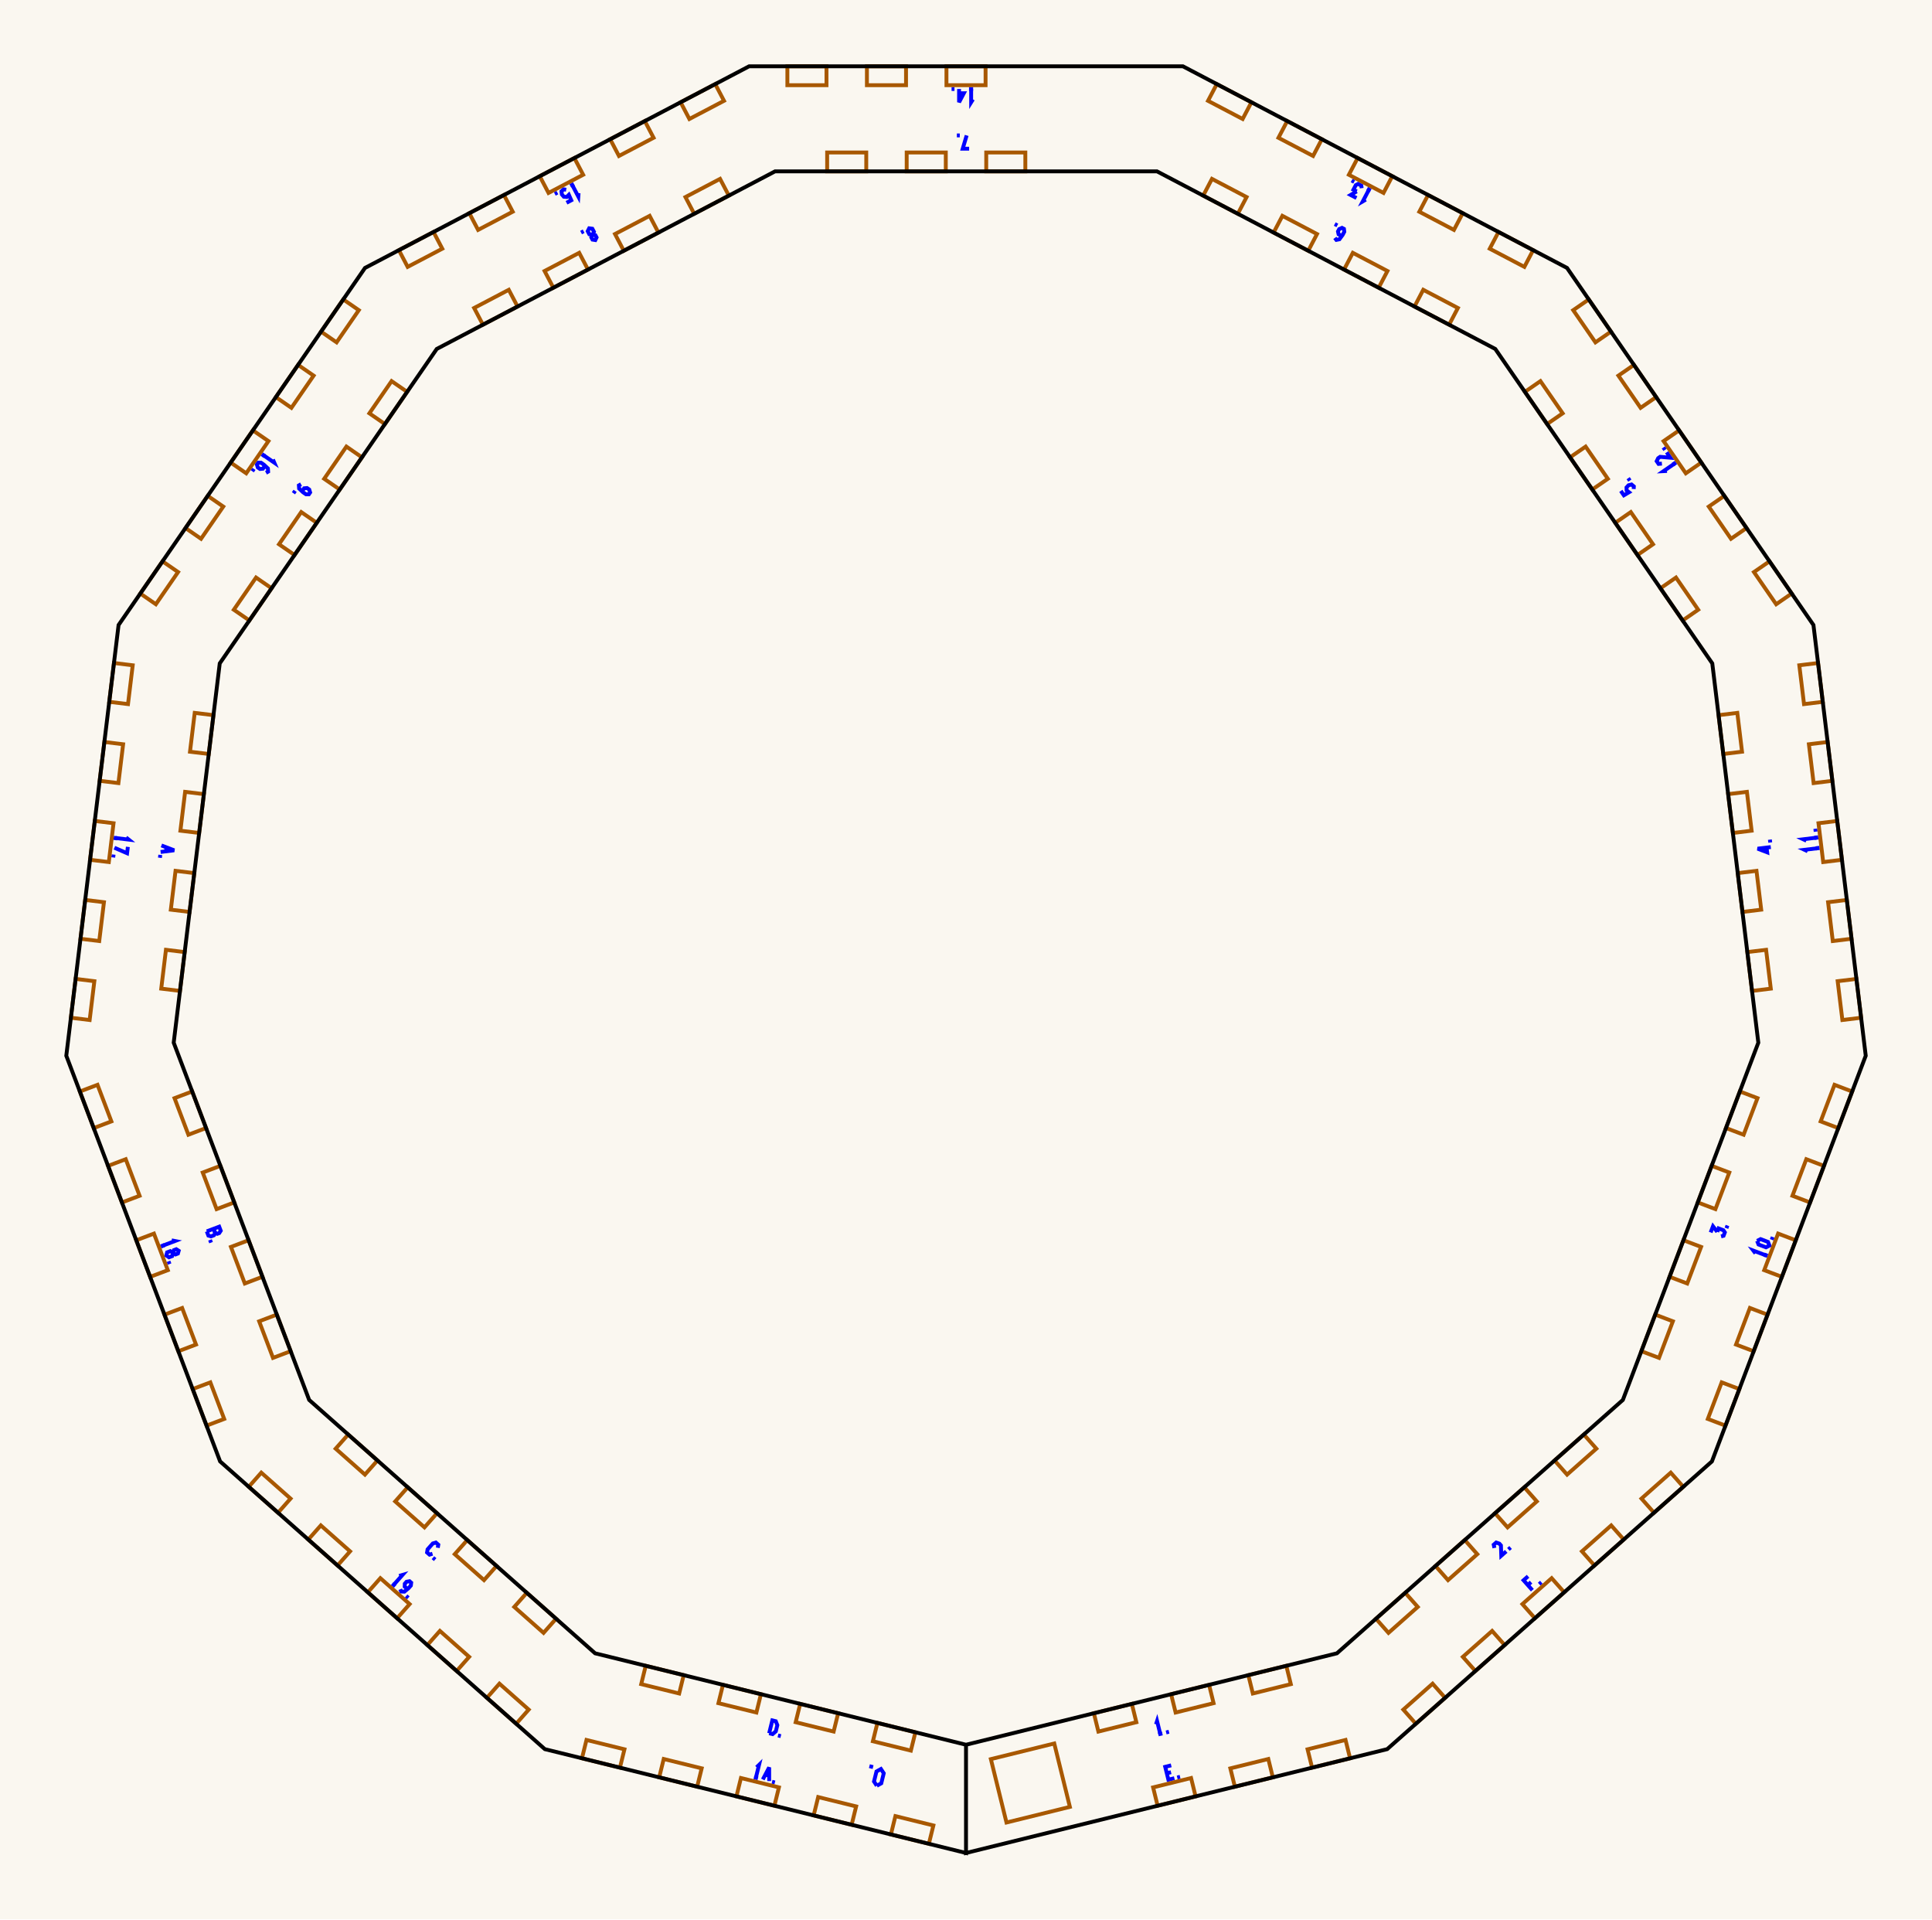
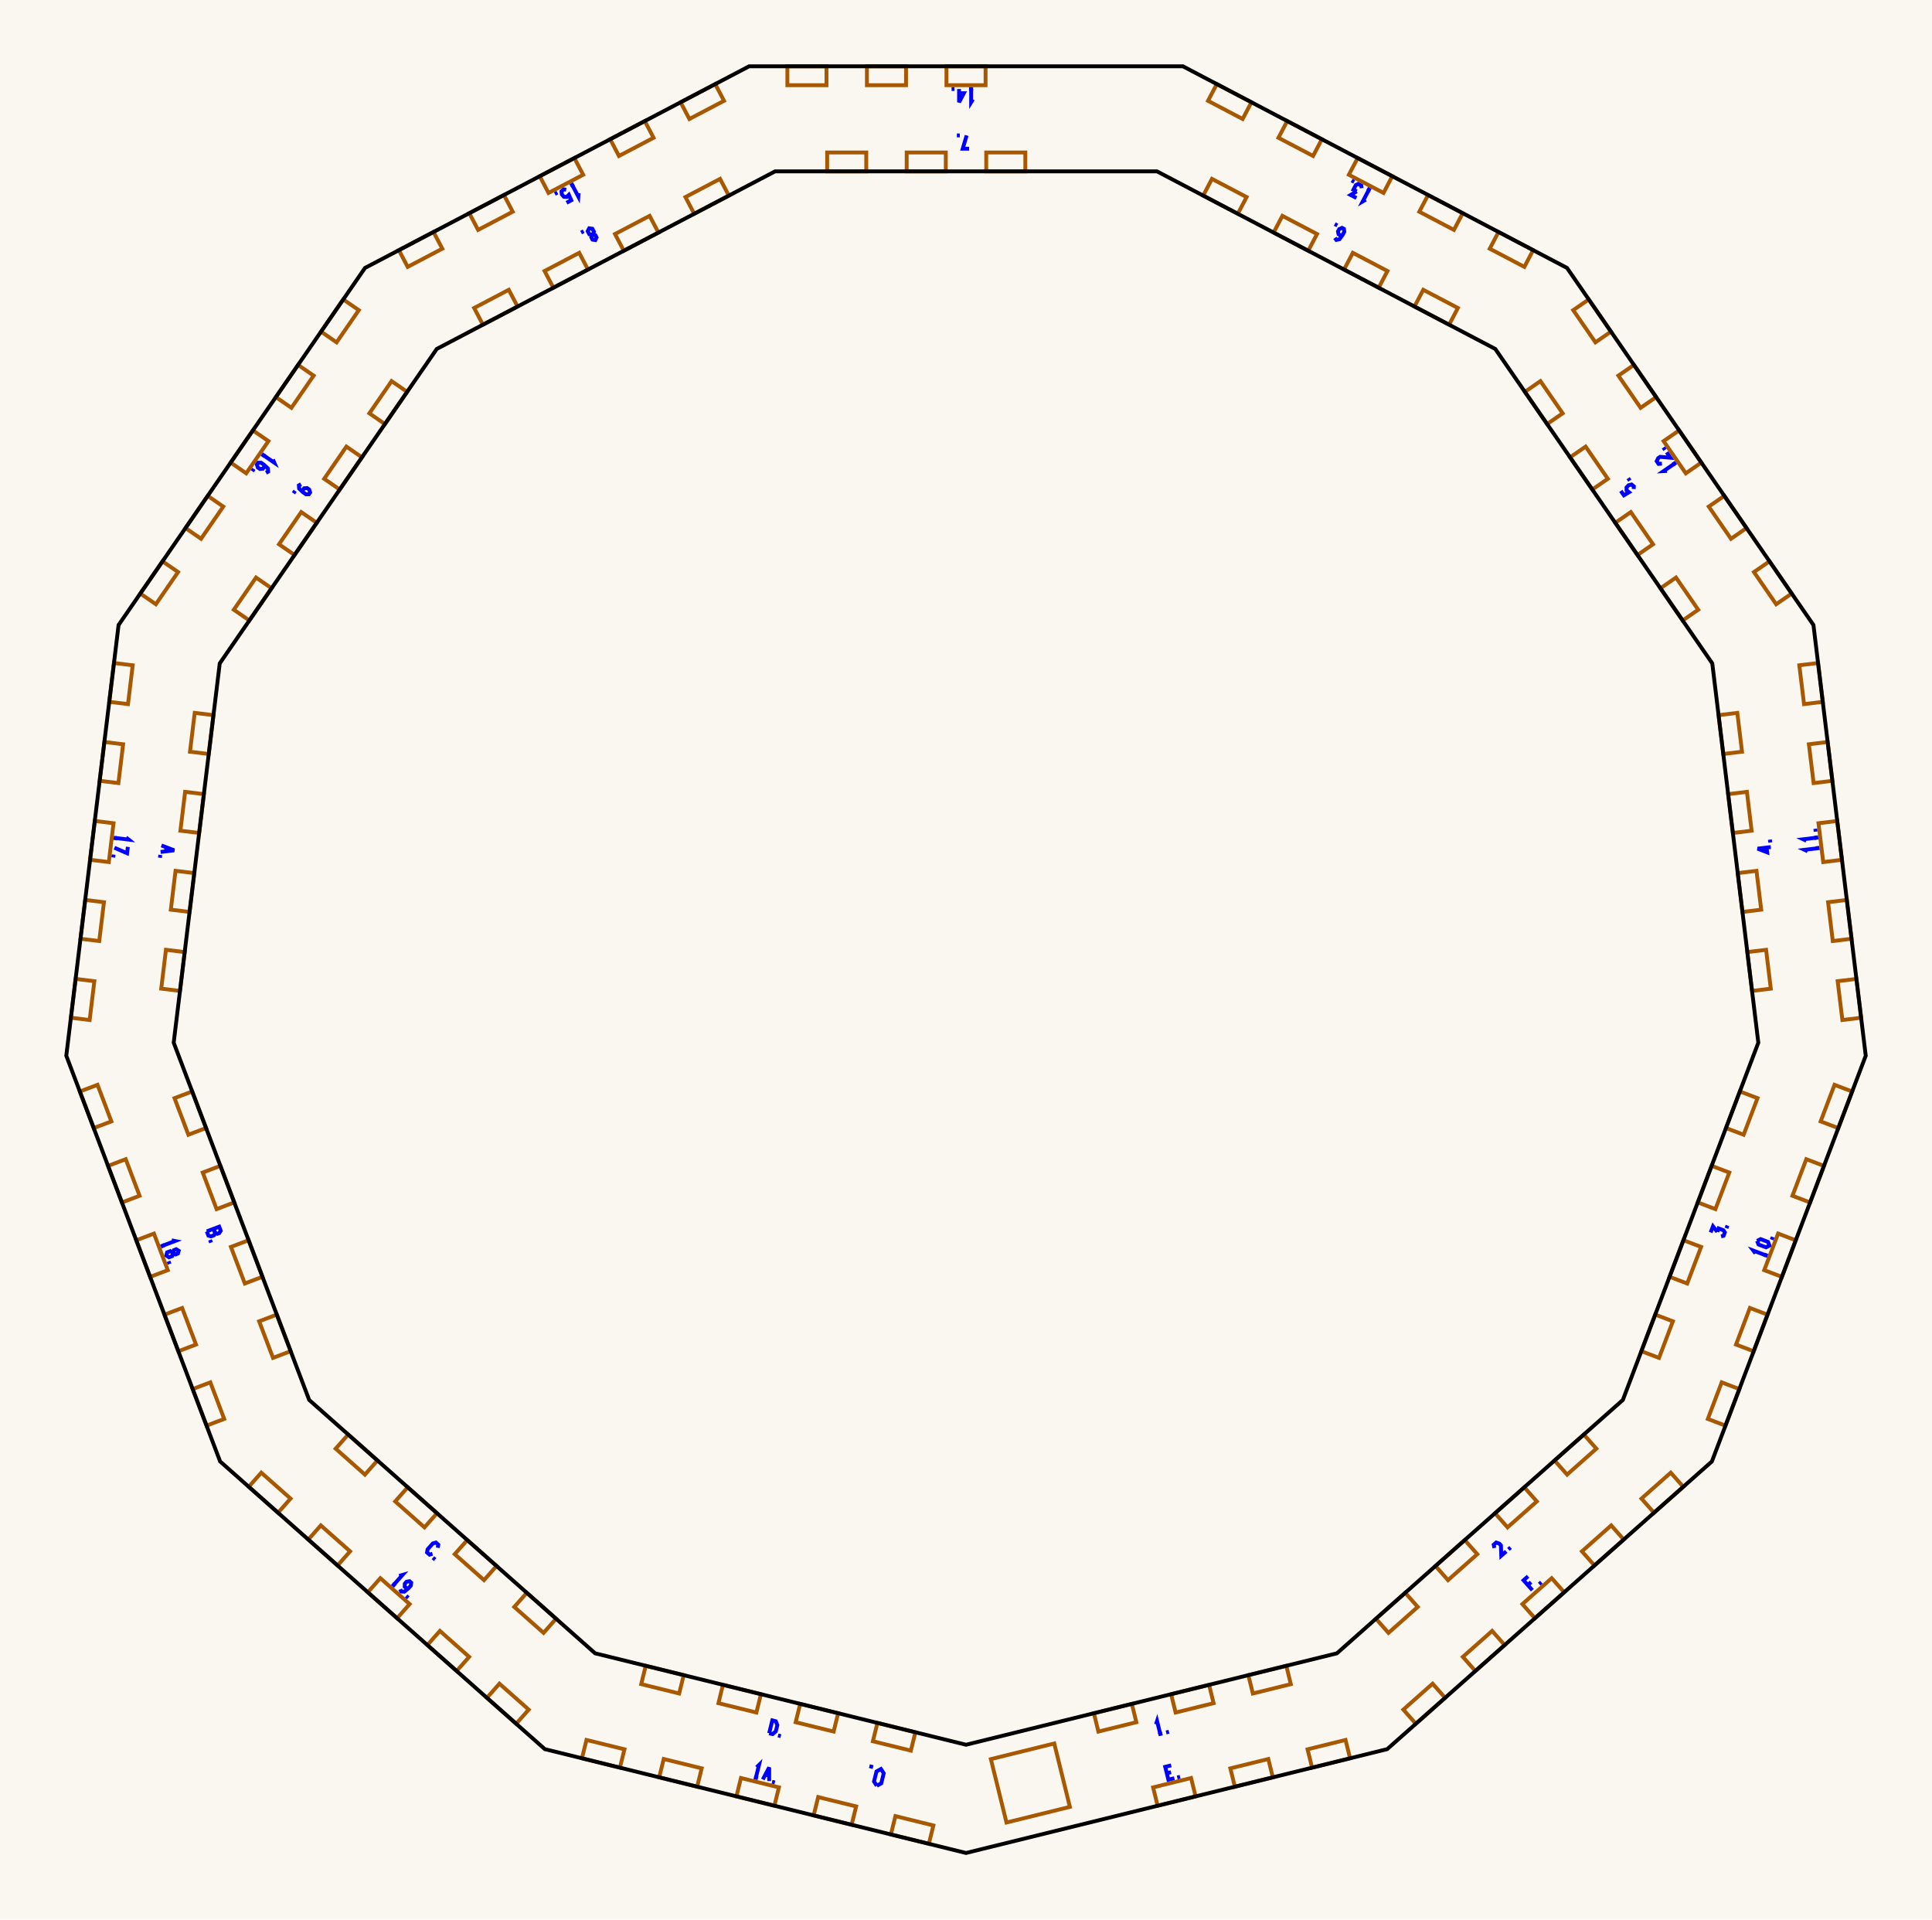
<svg xmlns="http://www.w3.org/2000/svg" width="291.47mm" height="289.49mm" viewBox="0 0 291.47 289.49">
  <rect x="0.0" y="0.0" width="291.47" height="289.49" fill="#faf7f0" />
  <g id="numbers" fill="none" stroke="#0000ff" stroke-width="0.583">
    <path d="M 174.400,260.086 L 174.559,259.594 L 175.038,261.536" />
    <path d="M 174.749,261.607 L 175.351,261.458" />
    <path d="M 175.927,261.317 L 176.354,261.211" />
    <path d="M 225.455,233.491 L 225.349,232.998 L 225.720,232.669 L 226.197,232.834 L 226.436,233.103 L 226.489,234.659 L 227.232,234.001" />
    <path d="M 227.564,233.707 L 227.893,233.415" />
    <path d="M 258.077,185.896 L 258.429,184.969 L 259.072,185.809" />
    <path d="M 259.072,185.809 L 259.270,185.288 L 259.999,185.564 L 260.220,185.886 L 260.026,186.397 L 259.648,186.492" />
    <path d="M 260.456,185.263 L 260.612,184.851" />
    <path d="M 267.151,127.769 L 265.165,128.010 L 266.602,128.560 L 266.483,127.575" />
    <path d="M 267.067,127.082 L 267.014,126.645" />
    <path d="M 244.525,74.045 L 244.983,74.708 L 245.759,74.248 L 245.397,73.970 L 245.383,73.528 L 245.689,73.196 L 246.142,73.079 L 246.488,73.368 L 246.466,73.760" />
    <path d="M 245.883,72.492 L 245.633,72.130" />
    <path d="M 201.383,35.883 L 201.605,36.180 L 202.074,36.087 L 202.555,35.436 L 202.806,34.958 L 202.754,34.524 L 202.457,34.369 L 202.038,34.555 L 201.852,34.909 L 201.946,35.343 L 202.298,35.527 L 202.555,35.436" />
    <path d="M 201.757,34.001 L 201.367,33.796" />
    <path d="M 146.208,22.425 L 145.241,22.425 L 145.836,20.425" />
    <path d="M 144.797,20.425 L 144.357,20.425" />
    <path d="M 89.396,35.412 L 89.824,35.481 L 90.001,35.817 L 89.814,36.209 L 89.386,36.140 L 89.209,35.803 L 89.396,35.412 L 89.608,34.962 L 89.366,34.501 L 88.885,34.438 L 88.664,34.870 L 88.905,35.331 L 89.396,35.412" />
    <path d="M 88.052,34.875 L 87.663,35.079" />
    <path d="M 45.414,73.030 L 45.092,73.215 L 45.127,73.692 L 45.715,74.248 L 46.160,74.555 L 46.597,74.555 L 46.787,74.280 L 46.653,73.841 L 46.324,73.613 L 45.882,73.655 L 45.656,73.981 L 45.715,74.248" />
    <path d="M 44.523,74.040 L 44.273,74.402" />
    <path d="M 24.353,127.522 L 26.279,128.256 L 24.233,128.507" />
    <path d="M 25.123,127.816 L 25.052,128.407" />
    <path d="M 24.180,128.948 L 24.127,129.385" />
    <path d="M 31.197,185.736 L 33.067,185.026 L 33.300,185.641 L 33.070,185.993 L 32.790,186.100 L 32.459,185.960 L 32.226,185.346" />
    <path d="M 32.226,185.346 L 32.476,186.007 L 32.275,186.322 L 31.826,186.492 L 31.439,186.373 L 31.197,185.736" />
    <path d="M 31.684,187.020 L 31.840,187.432" />
    <path d="M 66.046,233.462 L 66.125,232.998 L 65.754,232.669 L 65.303,232.804 L 64.507,233.702 L 64.428,234.166 L 64.799,234.495 L 65.250,234.360" />
    <path d="M 65.317,234.954 L 65.646,235.245" />
    <path d="M 116.039,261.438 L 116.517,259.496 L 117.035,259.623 L 117.272,260.217 L 117.042,261.149 L 116.556,261.565 L 116.039,261.438" />
    <path d="M 117.373,261.766 L 117.800,261.872" />
    <path d="M 176.692,266.278 L 175.789,266.500 L 176.268,268.442 L 177.171,268.219" />
    <path d="M 176.028,267.471 L 176.666,267.314" />
    <path d="M 177.602,268.113 L 178.029,268.008" />
    <path d="M 230.529,237.760 L 229.851,238.361 L 231.178,239.858" />
    <path d="M 230.488,239.079 L 230.980,238.643" />
    <path d="M 232.206,238.946 L 232.535,238.655" />
    <path d="M 264.838,189.050 L 264.523,188.639 L 266.393,189.349" />
    <path d="M 266.288,189.627 L 266.507,189.047" />
    <path d="M 265.082,187.167 L 265.609,186.903 L 266.732,187.328 L 266.952,187.876 L 266.424,188.140 L 265.302,187.714 L 265.082,187.167" />
    <path d="M 267.285,186.997 L 267.441,186.585" />
    <path d="M 272.707,128.399 L 272.238,128.182 L 274.223,127.941" />
    <path d="M 274.259,128.236 L 274.184,127.620" />
    <path d="M 272.514,126.811 L 272.045,126.593 L 274.030,126.352" />
    <path d="M 274.066,126.648 L 273.991,126.032" />
    <path d="M 273.920,125.444 L 273.867,125.007" />
    <path d="M 251.490,71.038 L 250.973,71.064 L 252.619,69.928" />
    <path d="M 252.788,70.173 L 252.435,69.662" />
    <path d="M 250.722,69.926 L 250.219,69.971 L 249.937,69.563 L 250.158,69.109 L 250.454,68.905 L 252.005,69.039 L 251.442,68.223" />
    <path d="M 251.190,67.858 L 250.940,67.496" />
    <path d="M 206.045,30.108 L 205.599,30.371 L 206.529,28.600" />
    <path d="M 206.792,28.738 L 206.243,28.450" />
    <path d="M 204.644,29.869 L 203.765,29.408 L 204.678,28.871" />
    <path d="M 204.678,28.871 L 204.184,28.611 L 204.546,27.921 L 204.892,27.741 L 205.375,27.995 L 205.424,28.382" />
    <path d="M 204.302,27.431 L 203.912,27.227" />
    <path d="M 146.785,14.985 L 146.512,15.425 L 146.512,13.425" />
    <path d="M 146.810,13.425 L 146.190,13.425" />
    <path d="M 144.689,13.425 L 144.689,15.425 L 145.408,14.065 L 144.416,14.065" />
    <path d="M 143.997,13.425 L 143.557,13.425" />
    <path d="M 87.285,29.134 L 87.248,29.650 L 86.318,27.879" />
    <path d="M 86.582,27.741 L 86.033,28.029" />
    <path d="M 85.468,30.584 L 86.182,30.209 L 85.819,29.384 L 85.500,29.709 L 85.059,29.670 L 84.766,29.326 L 84.705,28.862 L 85.033,28.554 L 85.419,28.622" />
    <path d="M 84.091,29.048 L 83.701,29.253" />
    <path d="M 41.175,69.313 L 41.382,69.788 L 39.736,68.652" />
    <path d="M 39.905,68.407 L 39.553,68.917" />
    <path d="M 40.130,71.320 L 40.452,71.135 L 40.417,70.659 L 39.829,70.102 L 39.384,69.795 L 38.947,69.795 L 38.757,70.070 L 38.891,70.510 L 39.220,70.737 L 39.662,70.695 L 39.888,70.369 L 39.829,70.102" />
    <path d="M 38.307,70.722 L 38.057,71.084" />
    <path d="M 19.019,126.319 L 19.423,126.643 L 17.438,126.401" />
    <path d="M 17.474,126.106 L 17.399,126.721" />
    <path d="M 19.290,127.738 L 19.173,128.699 L 17.260,127.867" />
    <path d="M 17.135,128.898 L 17.082,129.335" />
    <path d="M 25.893,187.091 L 26.401,187.190 L 24.531,187.899" />
    <path d="M 24.426,187.621 L 24.645,188.200" />
    <path d="M 26.118,188.982 L 26.238,188.565 L 26.594,188.430 L 26.960,188.663 L 26.840,189.079 L 26.484,189.214 L 26.118,188.982 L 25.697,188.717 L 25.211,188.901 L 25.090,189.372 L 25.492,189.643 L 25.978,189.459 L 26.118,188.982" />
    <path d="M 25.423,190.251 L 25.579,190.662" />
    <path d="M 60.222,237.707 L 60.718,237.559 L 59.391,239.056" />
    <path d="M 59.169,238.858 L 59.633,239.270" />
    <path d="M 60.379,239.717 L 60.524,240.059 L 61.001,240.081 L 61.625,239.565 L 61.983,239.161 L 62.036,238.727 L 61.785,238.505 L 61.333,238.585 L 61.068,238.884 L 61.056,239.328 L 61.353,239.591 L 61.625,239.565" />
    <path d="M 61.274,240.724 L 61.603,241.015" />
    <path d="M 114.141,266.573 L 114.511,266.211 L 114.032,268.153" />
    <path d="M 113.743,268.081 L 114.345,268.230" />
    <path d="M 115.080,268.411 L 116.040,266.588 L 116.043,268.648" />
    <path d="M 115.464,267.682 L 116.042,267.824" />
    <path d="M 116.474,268.755 L 116.902,268.860" />
    <path d="M 132.281,269.355 L 131.857,268.715 L 132.231,267.200 L 132.903,266.830 L 133.326,267.470 L 132.953,268.985 L 132.281,269.355" />
    <path d="M 131.717,266.538 L 131.161,266.401" />
  </g>
  <g id="slots" fill="none" stroke="#a85800" stroke-width="0.583">
    <path d="M 165.026,258.416 L 170.754,257.004 L 171.436,259.771 L 165.708,261.183 Z" />
    <path d="M 176.677,255.544 L 182.405,254.132 L 183.088,256.899 L 177.359,258.311 Z" />
    <path d="M 188.328,252.672 L 194.057,251.260 L 194.739,254.028 L 189.010,255.440 Z" />
    <path d="M 207.582,244.162 L 211.998,240.250 L 213.888,242.383 L 209.472,246.295 Z" />
    <path d="M 216.564,236.205 L 220.980,232.292 L 222.870,234.425 L 218.454,238.338 Z" />
    <path d="M 225.546,228.247 L 229.962,224.335 L 231.852,226.468 L 227.436,230.380 Z" />
    <path d="M 234.528,220.290 L 238.944,216.377 L 240.834,218.510 L 236.418,222.423 Z" />
    <path d="M 247.621,203.806 L 249.714,198.290 L 252.378,199.300 L 250.286,204.817 Z" />
    <path d="M 251.877,192.586 L 253.969,187.070 L 256.634,188.080 L 254.541,193.597 Z" />
    <path d="M 256.132,181.366 L 258.224,175.849 L 260.889,176.860 L 258.797,182.377 Z" />
    <path d="M 260.387,170.146 L 262.479,164.629 L 265.144,165.640 L 263.052,171.156 Z" />
    <path d="M 264.320,149.466 L 263.609,143.609 L 266.439,143.265 L 267.150,149.122 Z" />
    <path d="M 262.874,137.553 L 262.163,131.696 L 264.992,131.353 L 265.703,137.210 Z" />
    <path d="M 261.428,125.641 L 260.716,119.784 L 263.546,119.440 L 264.257,125.297 Z" />
    <path d="M 259.981,113.728 L 259.270,107.871 L 262.099,107.528 L 262.810,113.385 Z" />
    <path d="M 253.854,93.589 L 250.502,88.734 L 252.847,87.115 L 256.199,91.970 Z" />
    <path d="M 247.037,83.714 L 243.685,78.858 L 246.031,77.239 L 249.382,82.095 Z" />
    <path d="M 240.220,73.838 L 236.868,68.982 L 239.214,67.363 L 242.565,72.219 Z" />
    <path d="M 233.403,63.962 L 230.052,59.106 L 232.397,57.487 L 235.749,62.343 Z" />
    <path d="M 218.618,48.977 L 213.394,46.235 L 214.719,43.712 L 219.943,46.454 Z" />
    <path d="M 207.993,43.401 L 202.769,40.659 L 204.093,38.135 L 209.317,40.877 Z" />
    <path d="M 197.367,37.824 L 192.143,35.082 L 193.468,32.559 L 198.692,35.300 Z" />
    <path d="M 186.742,32.247 L 181.518,29.505 L 182.842,26.982 L 188.066,29.724 Z" />
    <path d="M 154.687,25.850 L 148.787,25.850 L 148.787,23.000 L 154.687,23.000 Z" />
    <path d="M 142.687,25.850 L 136.787,25.850 L 136.787,23.000 L 142.687,23.000 Z" />
    <path d="M 130.687,25.850 L 124.787,25.850 L 124.787,23.000 L 130.687,23.000 Z" />
    <path d="M 109.956,29.505 L 104.732,32.247 L 103.408,29.724 L 108.632,26.982 Z" />
    <path d="M 99.331,35.082 L 94.107,37.824 L 92.782,35.300 L 98.006,32.559 Z" />
    <path d="M 88.705,40.659 L 83.481,43.401 L 82.157,40.877 L 87.381,38.135 Z" />
    <path d="M 78.080,46.235 L 72.856,48.977 L 71.531,46.454 L 76.755,43.712 Z" />
    <path d="M 61.422,59.106 L 58.071,63.962 L 55.725,62.343 L 59.077,57.487 Z" />
    <path d="M 54.606,68.982 L 51.254,73.838 L 48.908,72.219 L 52.260,67.363 Z" />
    <path d="M 47.789,78.858 L 44.437,83.714 L 42.092,82.095 L 45.443,77.239 Z" />
    <path d="M 40.972,88.734 L 37.620,93.589 L 35.275,91.970 L 38.626,87.115 Z" />
    <path d="M 32.204,107.871 L 31.493,113.728 L 28.664,113.385 L 29.375,107.528 Z" />
    <path d="M 30.758,119.784 L 30.046,125.641 L 27.217,125.297 L 27.928,119.440 Z" />
    <path d="M 29.311,131.696 L 28.600,137.553 L 25.771,137.210 L 26.482,131.353 Z" />
    <path d="M 27.865,143.609 L 27.153,149.466 L 24.324,149.122 L 25.035,143.265 Z" />
    <path d="M 28.995,164.629 L 31.087,170.146 L 28.422,171.156 L 26.330,165.640 Z" />
    <path d="M 33.250,175.849 L 35.342,181.366 L 32.677,182.377 L 30.585,176.860 Z" />
    <path d="M 37.505,187.070 L 39.597,192.586 L 36.933,193.597 L 34.840,188.080 Z" />
    <path d="M 41.760,198.290 L 43.853,203.806 L 41.188,204.817 L 39.096,199.300 Z" />
    <path d="M 52.530,216.377 L 56.946,220.290 L 55.056,222.423 L 50.640,218.510 Z" />
    <path d="M 61.512,224.335 L 65.928,228.247 L 64.038,230.380 L 59.622,226.468 Z" />
    <path d="M 70.494,232.292 L 74.910,236.205 L 73.020,238.338 L 68.604,234.425 Z" />
    <path d="M 79.476,240.250 L 83.892,244.162 L 82.002,246.295 L 77.586,242.383 Z" />
    <path d="M 97.417,251.260 L 103.146,252.672 L 102.464,255.440 L 96.735,254.028 Z" />
    <path d="M 109.068,254.132 L 114.797,255.544 L 114.115,258.311 L 108.386,256.899 Z" />
    <path d="M 120.720,257.004 L 126.448,258.416 L 125.766,261.183 L 120.038,259.771 Z" />
    <path d="M 132.371,259.876 L 138.100,261.288 L 137.418,264.055 L 131.689,262.643 Z" />
    <path d="M 173.962,269.602 L 179.691,268.190 L 180.373,270.958 L 174.644,272.370 Z" />
    <path d="M 185.614,266.731 L 191.342,265.319 L 192.024,268.086 L 186.296,269.498 Z" />
    <path d="M 197.265,263.859 L 202.994,262.447 L 203.676,265.214 L 197.947,266.626 Z" />
    <path d="M 211.711,257.871 L 216.128,253.959 L 218.017,256.092 L 213.601,260.005 Z" />
    <path d="M 220.693,249.914 L 225.110,246.001 L 227.000,248.135 L 222.583,252.047 Z" />
    <path d="M 229.676,241.956 L 234.092,238.044 L 235.982,240.177 L 231.565,244.090 Z" />
    <path d="M 238.658,233.999 L 243.074,230.087 L 244.964,232.220 L 240.548,236.132 Z" />
    <path d="M 247.640,226.041 L 252.056,222.129 L 253.946,224.262 L 249.530,228.175 Z" />
    <path d="M 257.649,214.026 L 259.741,208.510 L 262.406,209.520 L 260.314,215.037 Z" />
    <path d="M 261.904,202.806 L 263.996,197.290 L 266.661,198.300 L 264.569,203.817 Z" />
    <path d="M 266.159,191.586 L 268.252,186.069 L 270.916,187.080 L 268.824,192.597 Z" />
    <path d="M 270.415,180.366 L 272.507,174.849 L 275.172,175.860 L 273.080,181.376 Z" />
    <path d="M 274.670,169.146 L 276.762,163.629 L 279.427,164.640 L 277.335,170.156 Z" />
    <path d="M 277.949,153.855 L 277.238,147.998 L 280.067,147.655 L 280.778,153.512 Z" />
    <path d="M 276.502,141.943 L 275.791,136.086 L 278.621,135.742 L 279.332,141.599 Z" />
    <path d="M 275.056,130.030 L 274.345,124.173 L 277.174,123.830 L 277.885,129.687 Z" />
    <path d="M 273.610,118.118 L 272.898,112.261 L 275.728,111.917 L 276.439,117.774 Z" />
    <path d="M 272.163,106.205 L 271.452,100.348 L 274.281,100.005 L 274.992,105.862 Z" />
    <path d="M 267.961,91.142 L 264.609,86.287 L 266.955,84.668 L 270.306,89.523 Z" />
    <path d="M 261.144,81.267 L 257.792,76.411 L 260.138,74.792 L 263.489,79.648 Z" />
    <path d="M 254.327,71.391 L 250.976,66.535 L 253.321,64.916 L 256.673,69.772 Z" />
    <path d="M 247.510,61.515 L 244.159,56.659 L 246.504,55.040 L 249.856,59.896 Z" />
    <path d="M 240.694,51.639 L 237.342,46.784 L 239.688,45.165 L 243.039,50.020 Z" />
    <path d="M 229.973,40.255 L 224.748,37.513 L 226.073,34.989 L 231.297,37.731 Z" />
    <path d="M 219.347,34.678 L 214.123,31.936 L 215.447,29.413 L 220.672,32.155 Z" />
    <path d="M 208.722,29.101 L 203.497,26.360 L 204.822,23.836 L 210.046,26.578 Z" />
    <path d="M 198.096,23.525 L 192.872,20.783 L 194.196,18.259 L 199.421,21.001 Z" />
    <path d="M 187.471,17.948 L 182.246,15.206 L 183.571,12.683 L 188.795,15.425 Z" />
    <path d="M 148.687,12.850 L 142.787,12.850 L 142.787,10.000 L 148.687,10.000 Z" />
    <path d="M 136.687,12.850 L 130.787,12.850 L 130.787,10.000 L 136.687,10.000 Z" />
    <path d="M 124.687,12.850 L 118.787,12.850 L 118.787,10.000 L 124.687,10.000 Z" />
    <path d="M 109.228,15.206 L 104.003,17.948 L 102.679,15.425 L 107.903,12.683 Z" />
    <path d="M 98.602,20.783 L 93.378,23.525 L 92.053,21.001 L 97.278,18.259 Z" />
    <path d="M 87.977,26.360 L 82.752,29.101 L 81.428,26.578 L 86.652,23.836 Z" />
    <path d="M 77.351,31.936 L 72.127,34.678 L 70.802,32.155 L 76.027,29.413 Z" />
    <path d="M 66.726,37.513 L 61.501,40.255 L 60.177,37.731 L 65.401,34.989 Z" />
    <path d="M 54.132,46.784 L 50.780,51.639 L 48.435,50.020 L 51.786,45.165 Z" />
    <path d="M 47.315,56.659 L 43.964,61.515 L 41.618,59.896 L 44.970,55.040 Z" />
    <path d="M 40.498,66.535 L 37.147,71.391 L 34.801,69.772 L 38.153,64.916 Z" />
    <path d="M 33.682,76.411 L 30.330,81.267 L 27.985,79.648 L 31.336,74.792 Z" />
    <path d="M 26.865,86.287 L 23.513,91.142 L 21.168,89.523 L 24.519,84.668 Z" />
    <path d="M 20.022,100.348 L 19.311,106.205 L 16.482,105.862 L 17.193,100.005 Z" />
    <path d="M 18.576,112.261 L 17.864,118.118 L 15.035,117.774 L 15.746,111.917 Z" />
    <path d="M 17.129,124.173 L 16.418,130.030 L 13.589,129.687 L 14.300,123.830 Z" />
    <path d="M 15.683,136.086 L 14.971,141.943 L 12.142,141.599 L 12.853,135.742 Z" />
    <path d="M 14.236,147.998 L 13.525,153.855 L 10.696,153.512 L 11.407,147.655 Z" />
    <path d="M 14.712,163.629 L 16.804,169.146 L 14.139,170.156 L 12.047,164.640 Z" />
    <path d="M 18.967,174.849 L 21.059,180.366 L 18.394,181.376 L 16.302,175.860 Z" />
    <path d="M 23.222,186.069 L 25.314,191.586 L 22.650,192.597 L 20.557,187.080 Z" />
    <path d="M 27.478,197.290 L 29.570,202.806 L 26.905,203.817 L 24.813,198.300 Z" />
    <path d="M 31.733,208.510 L 33.825,214.026 L 31.160,215.037 L 29.068,209.520 Z" />
    <path d="M 39.418,222.129 L 43.834,226.041 L 41.944,228.175 L 37.528,224.262 Z" />
    <path d="M 48.400,230.087 L 52.816,233.999 L 50.926,236.132 L 46.510,232.220 Z" />
    <path d="M 57.382,238.044 L 61.798,241.956 L 59.908,244.090 L 55.492,240.177 Z" />
    <path d="M 66.364,246.001 L 70.780,249.914 L 68.891,252.047 L 64.474,248.135 Z" />
    <path d="M 75.346,253.959 L 79.763,257.871 L 77.873,260.005 L 73.457,256.092 Z" />
    <path d="M 88.480,262.447 L 94.209,263.859 L 93.527,266.626 L 87.798,265.214 Z" />
    <path d="M 100.132,265.319 L 105.860,266.731 L 105.178,269.498 L 99.450,268.086 Z" />
    <path d="M 111.783,268.190 L 117.512,269.602 L 116.830,272.370 L 111.101,270.958 Z" />
    <path d="M 123.434,271.062 L 129.163,272.474 L 128.481,275.241 L 122.752,273.829 Z" />
    <path d="M 135.086,273.934 L 140.814,275.346 L 140.132,278.113 L 134.404,276.701 Z" />
    <path d="M 161.407,272.543 L 159.050,262.979 L 149.486,265.336 L 151.843,274.900 L 161.407,272.543 Z" />
  </g>
  <g id="outlines" fill="none" stroke="#000000" stroke-width="0.583">
-     <path d="M 145.737,279.495 L 209.280,263.833 L 258.267,220.434 L 281.474,159.242 L 273.585,94.274 L 236.408,40.414 L 178.460,10.000 L 113.014,10.000 L 55.066,40.414 L 17.889,94.274 L 10.000,159.242 L 33.207,220.434 L 82.194,263.833 L 145.737,279.495 L 145.737,263.170 L 89.780,249.378 L 46.642,211.161 L 26.205,157.274 L 33.152,100.063 L 65.891,52.633 L 116.921,25.850 L 174.553,25.850 L 225.583,52.633 L 258.322,100.063 L 265.269,157.274 L 244.832,211.161 L 201.694,249.378 L 145.737,263.170 Z" />
+     <path d="M 145.737,279.495 L 209.280,263.833 L 258.267,220.434 L 281.474,159.242 L 273.585,94.274 L 236.408,40.414 L 178.460,10.000 L 113.014,10.000 L 55.066,40.414 L 17.889,94.274 L 10.000,159.242 L 33.207,220.434 L 82.194,263.833 L 145.737,279.495 Z" />
+     <path d="M 145.737,263.170 L 89.780,249.378 L 46.642,211.161 L 26.205,157.274 L 33.152,100.063 L 65.891,52.633 L 116.921,25.850 L 174.553,25.850 L 225.583,52.633 L 258.322,100.063 L 265.269,157.274 L 244.832,211.161 L 201.694,249.378 L 145.737,263.170 Z" />
  </g>
</svg>
